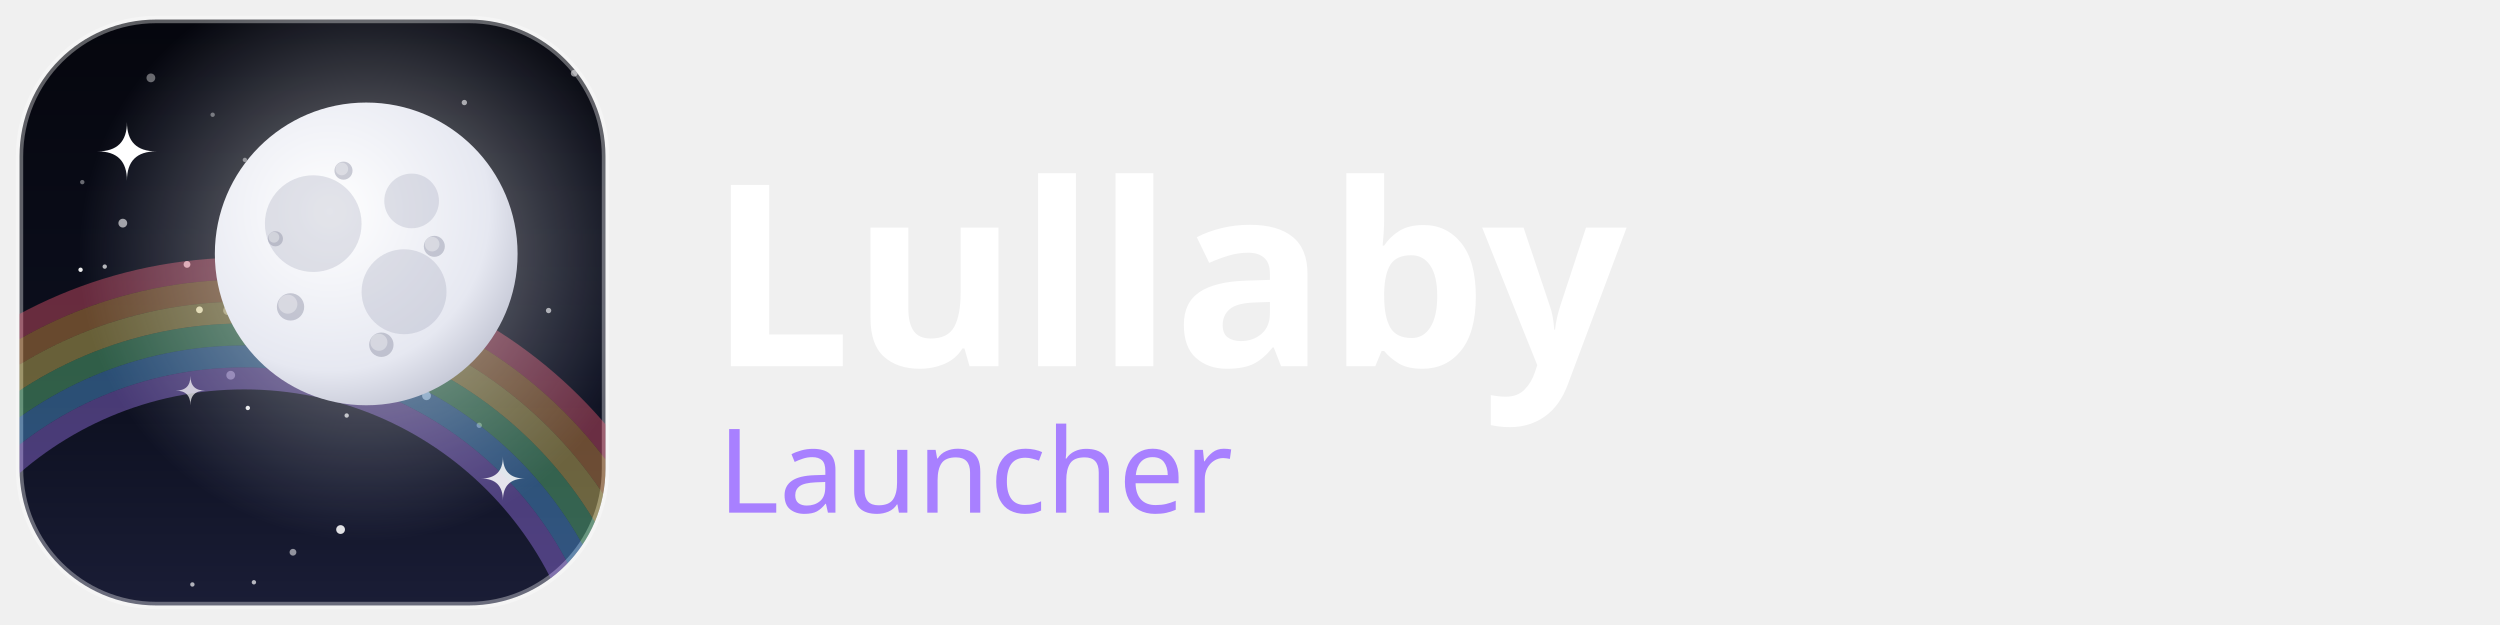
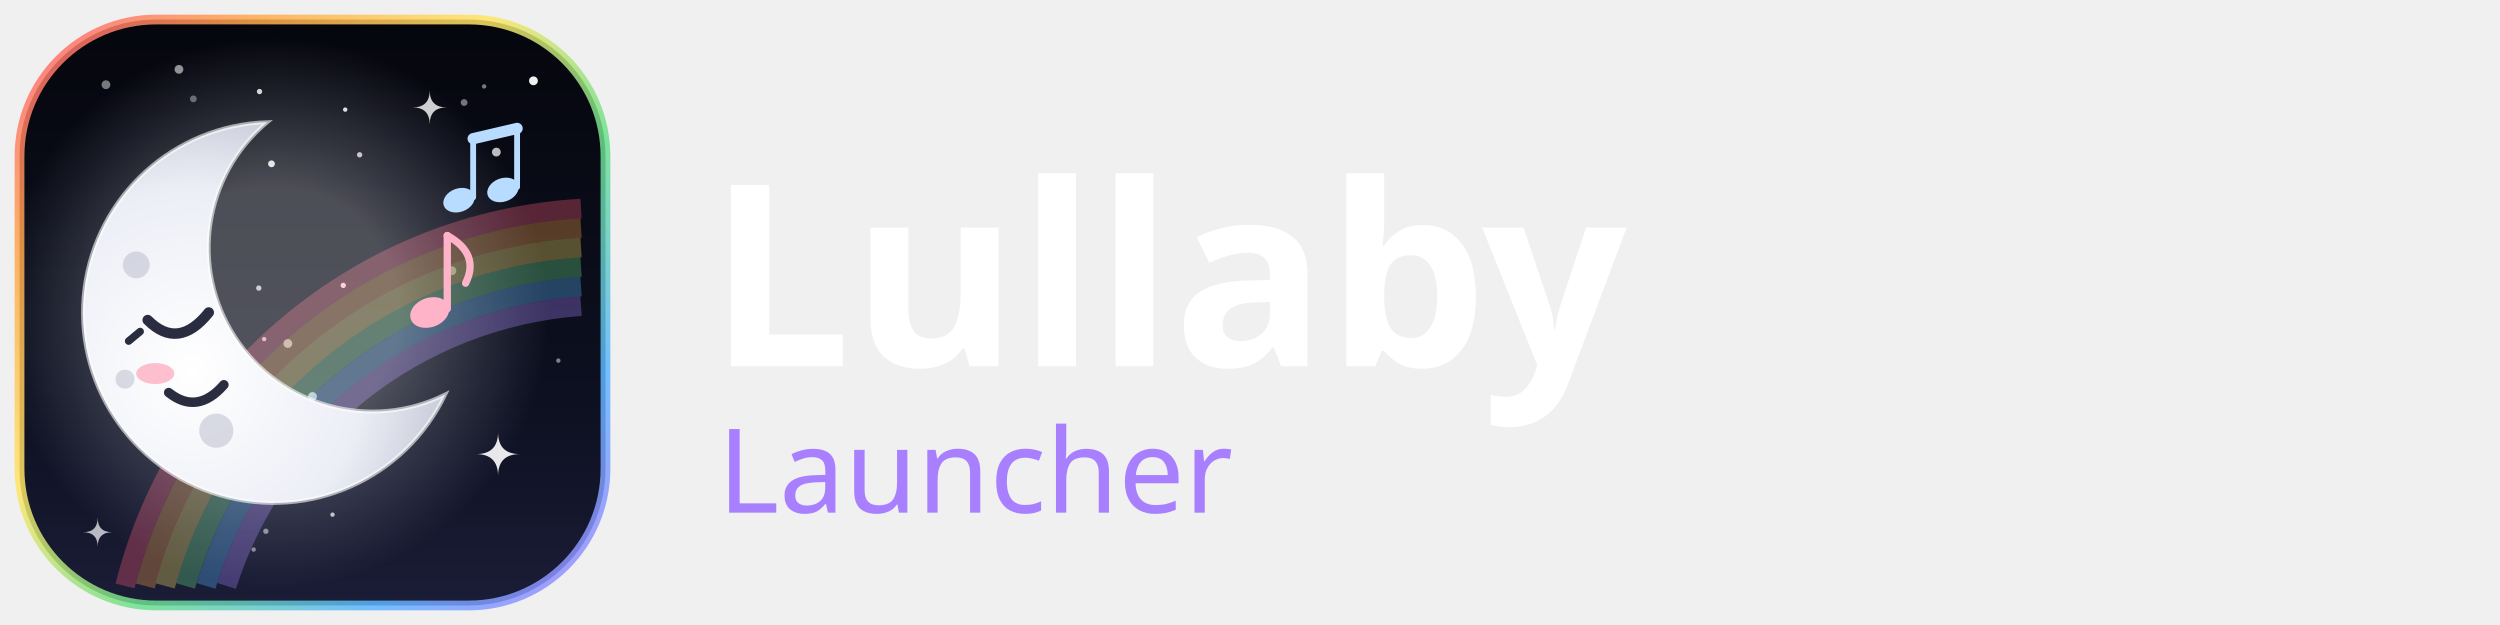
<svg xmlns="http://www.w3.org/2000/svg" width="1024" height="256" version="1.1" viewBox="0 0 1024 256">
  <defs>
    <linearGradient id="sky" x1="0" y1="0" x2="0" y2="1">
      <stop offset="0" stop-color="#05060d" />
      <stop offset="0.65" stop-color="#0d1020" />
      <stop offset="1" stop-color="#1a1d36" />
    </linearGradient>
    <radialGradient id="moonBody" cx="0.38" cy="0.36" r="0.75">
      <stop offset="0" stop-color="#ffffff" />
      <stop offset="0.7" stop-color="#e6e8f1" />
      <stop offset="1" stop-color="#b9bccc" />
    </radialGradient>
    <radialGradient id="halo" cx="0.5" cy="0.5" r="0.5">
      <stop offset="0.45" stop-color="#ffffff" stop-opacity="0.28" />
      <stop offset="1" stop-color="#dce4ff" stop-opacity="0" />
    </radialGradient>
    <radialGradient id="nightHalf" cx="0.3" cy="0.3" r="0.9">
      <stop offset="0" stop-color="#2c3150" />
      <stop offset="1" stop-color="#0e101c" />
    </radialGradient>
+     <linearGradient id="rim" x1="0" y1="0" x2="1" y2="1">
+       <stop offset="0" stop-color="#ff5c78" />
+       <stop offset="0.2" stop-color="#ffa84c" />
+       <stop offset="0.4" stop-color="#ffe666" />
+       <stop offset="0.6" stop-color="#6ce08c" />
+       <stop offset="0.8" stop-color="#5cb6ff" />
+       <stop offset="1" stop-color="#a880ff" />
+     </linearGradient>
+     <radialGradient id="crescent" cx="0.3" cy="0.65" r="0.8">
+       <stop offset="0" stop-color="#ffffff" />
+       <stop offset="0.6" stop-color="#eceef6" />
+       <stop offset="1" stop-color="#b9bccc" />
+     </radialGradient>
    <radialGradient id="dayHalf" cx="0.7" cy="0.3" r="0.9">
      <stop offset="0" stop-color="#ffffff" />
      <stop offset="1" stop-color="#c9ccdb" />
    </radialGradient>
  </defs>
-   <rect x="8.0" y="8.0" width="240.0" height="240.0" rx="56" fill="url(#sky)" stroke="#ffffff" stroke-opacity="0.35" stroke-width="3.0" />
-   <clipPath id="tile">
-     <rect x="8.0" y="8.0" width="240.0" height="240.0" rx="56" />
-   </clipPath>
-   <g clip-path="url(#tile)">
-     <circle cx="87.1" cy="47.0" r="0.9" fill="#ffffff" fill-opacity="0.39" />
-     <circle cx="136.3" cy="96.8" r="0.9" fill="#ffffff" fill-opacity="0.90" />
-     <circle cx="61.8" cy="31.9" r="1.8" fill="#ffffff" fill-opacity="0.39" />
-     <circle cx="33.0" cy="110.5" r="0.9" fill="#ffffff" fill-opacity="0.92" />
-     <circle cx="158.3" cy="147.3" r="0.9" fill="#ffffff" fill-opacity="0.70" />
-     <circle cx="104.0" cy="238.5" r="0.9" fill="#ffffff" fill-opacity="0.68" />
-     <circle cx="42.9" cy="109.2" r="0.9" fill="#ffffff" fill-opacity="0.69" />
-     <circle cx="142.0" cy="170.2" r="0.9" fill="#ffffff" fill-opacity="0.70" />
-     <circle cx="160.2" cy="98.4" r="0.9" fill="#ffffff" fill-opacity="0.69" />
-     <circle cx="155.6" cy="127.2" r="1.8" fill="#ffffff" fill-opacity="0.82" />
-     <circle cx="120.0" cy="226.2" r="1.4" fill="#ffffff" fill-opacity="0.53" />
-     <circle cx="196.3" cy="174.2" r="1.1" fill="#ffffff" fill-opacity="0.40" />
-     <circle cx="81.7" cy="126.9" r="1.4" fill="#ffffff" fill-opacity="0.79" />
-     <circle cx="78.8" cy="239.4" r="0.9" fill="#ffffff" fill-opacity="0.66" />
-     <circle cx="50.3" cy="91.4" r="1.8" fill="#ffffff" fill-opacity="0.60" />
-     <circle cx="235.2" cy="30.0" r="1.4" fill="#ffffff" fill-opacity="0.55" />
-     <circle cx="93.2" cy="127.2" r="1.8" fill="#ffffff" fill-opacity="0.39" />
-     <circle cx="33.7" cy="74.6" r="0.9" fill="#ffffff" fill-opacity="0.39" />
-     <circle cx="174.7" cy="162.1" r="1.8" fill="#ffffff" fill-opacity="0.52" />
-     <circle cx="101.5" cy="167.1" r="0.9" fill="#ffffff" fill-opacity="0.91" />
-     <circle cx="94.5" cy="153.7" r="1.8" fill="#ffffff" fill-opacity="0.39" />
-     <circle cx="190.2" cy="42.0" r="1.1" fill="#ffffff" fill-opacity="0.59" />
-     <circle cx="224.7" cy="127.2" r="1.1" fill="#ffffff" fill-opacity="0.62" />
-     <circle cx="139.5" cy="216.9" r="1.8" fill="#ffffff" fill-opacity="0.87" />
-     <circle cx="76.6" cy="108.3" r="1.4" fill="#ffffff" fill-opacity="0.76" />
-     <circle cx="100.3" cy="65.5" r="0.9" fill="#ffffff" fill-opacity="0.46" />
-     <circle cx="100.0" cy="300.0" r="190.0" fill="none" stroke="#ff5c78" stroke-opacity="0.38" stroke-width="9.0" />
-     <circle cx="100.0" cy="300.0" r="181.0" fill="none" stroke="#ffa84c" stroke-opacity="0.38" stroke-width="9.0" />
-     <circle cx="100.0" cy="300.0" r="172.0" fill="none" stroke="#ffe666" stroke-opacity="0.38" stroke-width="9.0" />
-     <circle cx="100.0" cy="300.0" r="163.0" fill="none" stroke="#6ce08c" stroke-opacity="0.38" stroke-width="9.0" />
-     <circle cx="100.0" cy="300.0" r="154.0" fill="none" stroke="#5cb6ff" stroke-opacity="0.38" stroke-width="9.0" />
-     <circle cx="100.0" cy="300.0" r="145.0" fill="none" stroke="#a880ff" stroke-opacity="0.38" stroke-width="9.0" />
-     <circle cx="150.0" cy="104.0" r="117.8" fill="url(#halo)" />
-     <circle cx="150.0" cy="104.0" r="62.0" fill="url(#moonBody)" />
-     <circle cx="128.3" cy="91.6" r="19.8" fill="#9ca0b4" fill-opacity="0.28" />
-     <circle cx="165.5" cy="119.5" r="17.4" fill="#9ca0b4" fill-opacity="0.28" />
-     <circle cx="168.6" cy="82.3" r="11.2" fill="#9ca0b4" fill-opacity="0.28" />
-     <circle cx="119.0" cy="125.7" r="5.6" fill="#8e92a6" fill-opacity="0.45" />
-     <circle cx="117.9" cy="124.6" r="3.9" fill="#ffffff" fill-opacity="0.35" />
-     <circle cx="177.9" cy="100.9" r="4.3" fill="#8e92a6" fill-opacity="0.45" />
-     <circle cx="177.0" cy="100.0" r="3.0" fill="#ffffff" fill-opacity="0.35" />
-     <circle cx="140.7" cy="69.9" r="3.7" fill="#8e92a6" fill-opacity="0.45" />
-     <circle cx="140.0" cy="69.2" r="2.6" fill="#ffffff" fill-opacity="0.35" />
-     <circle cx="156.2" cy="141.2" r="5.0" fill="#8e92a6" fill-opacity="0.45" />
-     <circle cx="155.2" cy="140.2" r="3.5" fill="#ffffff" fill-opacity="0.35" />
-     <circle cx="112.8" cy="97.8" r="3.1" fill="#8e92a6" fill-opacity="0.45" />
-     <circle cx="112.2" cy="97.2" r="2.2" fill="#ffffff" fill-opacity="0.35" />
-     <path d="M52.0 50.0 Q52.0 62.0 64.0 62.0 Q52.0 62.0 52.0 74.0 Q52.0 62.0 40.0 62.0 Q52.0 62.0 52.0 50.0Z" fill="#ffffff" fill-opacity="1.0" />
-     <path d="M206.0 187.0 Q206.0 196.0 215.0 196.0 Q206.0 196.0 206.0 205.0 Q206.0 196.0 197.0 196.0 Q206.0 196.0 206.0 187.0Z" fill="#ffffff" fill-opacity="0.85" />
-     <path d="M78.0 154.0 Q78.0 160.0 84.0 160.0 Q78.0 160.0 78.0 166.0 Q78.0 160.0 72.0 160.0 Q78.0 160.0 78.0 154.0Z" fill="#ffffff" fill-opacity="0.7" />
+   <rect x="8.0" y="8.0" width="240.0" height="240.0" rx="56" fill="url(#sky)" />
+   <g>
+     <circle cx="117.9" cy="140.7" r="1.8" fill="#ffffff" fill-opacity="0.62" />
+     <circle cx="203.3" cy="62.3" r="1.8" fill="#ffffff" fill-opacity="0.73" />
+     <circle cx="190.1" cy="42.0" r="1.4" fill="#ffffff" fill-opacity="0.44" />
+     <circle cx="136.2" cy="210.8" r="0.9" fill="#ffffff" fill-opacity="0.71" />
+     <circle cx="106.0" cy="118.0" r="1.1" fill="#ffffff" fill-opacity="0.72" />
+     <circle cx="198.3" cy="35.4" r="0.9" fill="#ffffff" fill-opacity="0.46" />
+     <circle cx="73.3" cy="28.4" r="1.8" fill="#ffffff" fill-opacity="0.55" />
+     <circle cx="147.3" cy="63.4" r="1.1" fill="#ffffff" fill-opacity="0.73" />
+     <circle cx="128.0" cy="162.4" r="1.8" fill="#ffffff" fill-opacity="0.74" />
+     <circle cx="108.2" cy="138.9" r="0.9" fill="#ffffff" fill-opacity="0.77" />
+     <circle cx="88.8" cy="70.7" r="1.4" fill="#ffffff" fill-opacity="0.37" />
+     <circle cx="141.4" cy="44.9" r="0.9" fill="#ffffff" fill-opacity="0.86" />
+     <circle cx="103.9" cy="225.1" r="0.9" fill="#ffffff" fill-opacity="0.48" />
+     <circle cx="218.5" cy="33.1" r="1.8" fill="#ffffff" fill-opacity="0.94" />
+     <circle cx="106.3" cy="37.5" r="1.1" fill="#ffffff" fill-opacity="0.82" />
+     <circle cx="79.2" cy="40.5" r="1.4" fill="#ffffff" fill-opacity="0.36" />
+     <circle cx="108.9" cy="217.6" r="1.1" fill="#ffffff" fill-opacity="0.50" />
+     <circle cx="43.4" cy="34.7" r="1.8" fill="#ffffff" fill-opacity="0.46" />
+     <circle cx="140.6" cy="116.9" r="1.1" fill="#ffffff" fill-opacity="0.94" />
+     <circle cx="185.1" cy="110.9" r="1.8" fill="#ffffff" fill-opacity="0.42" />
+     <circle cx="111.2" cy="67.1" r="1.4" fill="#ffffff" fill-opacity="0.87" />
+     <circle cx="228.7" cy="147.7" r="0.9" fill="#ffffff" fill-opacity="0.48" />
+     <circle cx="105.6" cy="203.1" r="0.9" fill="#ffffff" fill-opacity="0.38" />
+     <circle cx="53.0" cy="115.6" r="0.9" fill="#ffffff" fill-opacity="0.81" />
+     <path d="M51.2 240.0 A205.0 205.0 0 0 1 238.0 85.4" fill="none" stroke="#ff5c78" stroke-opacity="0.32" stroke-width="8.0" />
+     <path d="M59.5 240.0 A197.0 197.0 0 0 1 238.0 93.4" fill="none" stroke="#ffa84c" stroke-opacity="0.32" stroke-width="8.0" />
+     <path d="M67.7 240.0 A189.0 189.0 0 0 1 238.0 101.4" fill="none" stroke="#ffe666" stroke-opacity="0.32" stroke-width="8.0" />
+     <path d="M76.0 240.0 A181.0 181.0 0 0 1 238.0 109.4" fill="none" stroke="#6ce08c" stroke-opacity="0.32" stroke-width="8.0" />
+     <path d="M84.4 240.0 A173.0 173.0 0 0 1 238.0 117.4" fill="none" stroke="#5cb6ff" stroke-opacity="0.32" stroke-width="8.0" />
+     <path d="M92.8 240.0 A165.0 165.0 0 0 1 238.0 125.4" fill="none" stroke="#a880ff" stroke-opacity="0.32" stroke-width="8.0" />
+     <circle cx="112.0" cy="128.0" r="113.1" fill="url(#halo)" />
+     <path d="M109.51 50.04 A78.0 78.0 0 1 0 182.42 161.55 A67.08 67.08 0 0 1 109.51 50.04Z" fill="url(#crescent)" stroke="#ffffff" stroke-opacity="0.6" stroke-width="1.6" />
+     <circle cx="55.8" cy="108.5" r="5.5" fill="#9a9eb4" fill-opacity="0.35" />
+     <circle cx="88.6" cy="176.4" r="7.0" fill="#9a9eb4" fill-opacity="0.35" />
+     <circle cx="51.2" cy="155.3" r="3.9" fill="#9a9eb4" fill-opacity="0.35" />
+     <path d="M60.5 131.1 Q73.0 143.6 85.5 128.0" fill="none" stroke="#2a2d40" stroke-width="4.3" stroke-linecap="round" />
+     <path d="M57.4 135.8 l-4.7 3.9" stroke="#2a2d40" stroke-width="3.1" stroke-linecap="round" />
+     <path d="M69.1 160.8 Q80.8 170.1 91.7 157.6" fill="none" stroke="#2a2d40" stroke-width="3.9" stroke-linecap="round" />
+     <ellipse cx="63.6" cy="153.0" rx="7.8" ry="4.3" fill="#ff96af" fill-opacity="0.6" />
+     <ellipse cx="176.0" cy="128.0" rx="8.2" ry="6.0" transform="rotate(-20 176.0 128.0)" fill="#ffb3c8" />
+     <path d="M183.2 126.5 V96.5" stroke="#ffb3c8" stroke-width="3.0" stroke-linecap="round" />
+     <path d="M183.2 96.5 q13.5 7.5 7.5 19.5" fill="none" stroke="#ffb3c8" stroke-width="3.0" stroke-linecap="round" />
+     <ellipse cx="188.0" cy="82.0" rx="6.6" ry="4.8" transform="rotate(-20 188.0 82.0)" fill="#b8dcff" />
+     <path d="M193.8 80.8 V56.8" stroke="#b8dcff" stroke-width="2.4" stroke-linecap="round" />
+     <ellipse cx="206.0" cy="77.8" rx="6.6" ry="4.8" transform="rotate(-20 206.0 77.8)" fill="#b8dcff" />
+     <path d="M211.8 76.6 V52.6" stroke="#b8dcff" stroke-width="2.4" stroke-linecap="round" />
+     <path d="M193.8 56.8 L211.8 52.6" stroke="#b8dcff" stroke-width="4.6" stroke-linecap="round" />
+     <path d="M204.0 177.0 Q204.0 186.0 213.0 186.0 Q204.0 186.0 204.0 195.0 Q204.0 186.0 195.0 186.0 Q204.0 186.0 204.0 177.0Z" fill="#ffffff" fill-opacity="0.9" />
+     <path d="M176.0 37.0 Q176.0 44.0 183.0 44.0 Q176.0 44.0 176.0 51.0 Q176.0 44.0 169.0 44.0 Q176.0 44.0 176.0 37.0Z" fill="#ffffff" fill-opacity="0.8" />
+     <path d="M40.0 212.0 Q40.0 218.0 46.0 218.0 Q40.0 218.0 40.0 224.0 Q40.0 218.0 34.0 218.0 Q40.0 218.0 40.0 212.0Z" fill="#ffffff" fill-opacity="0.7" />
  </g>
+   <rect x="8.0" y="8.0" width="240.0" height="240.0" rx="56" fill="none" stroke="url(#rim)" stroke-opacity="0.85" stroke-width="4.0" />
  <text x="290" y="150" font-family="sans-serif" font-size="104" font-weight="bold" fill="#ffffff">Lullaby</text>
  <text x="294" y="210" font-family="sans-serif" font-size="48" fill="#a880ff">Launcher</text>
</svg>
